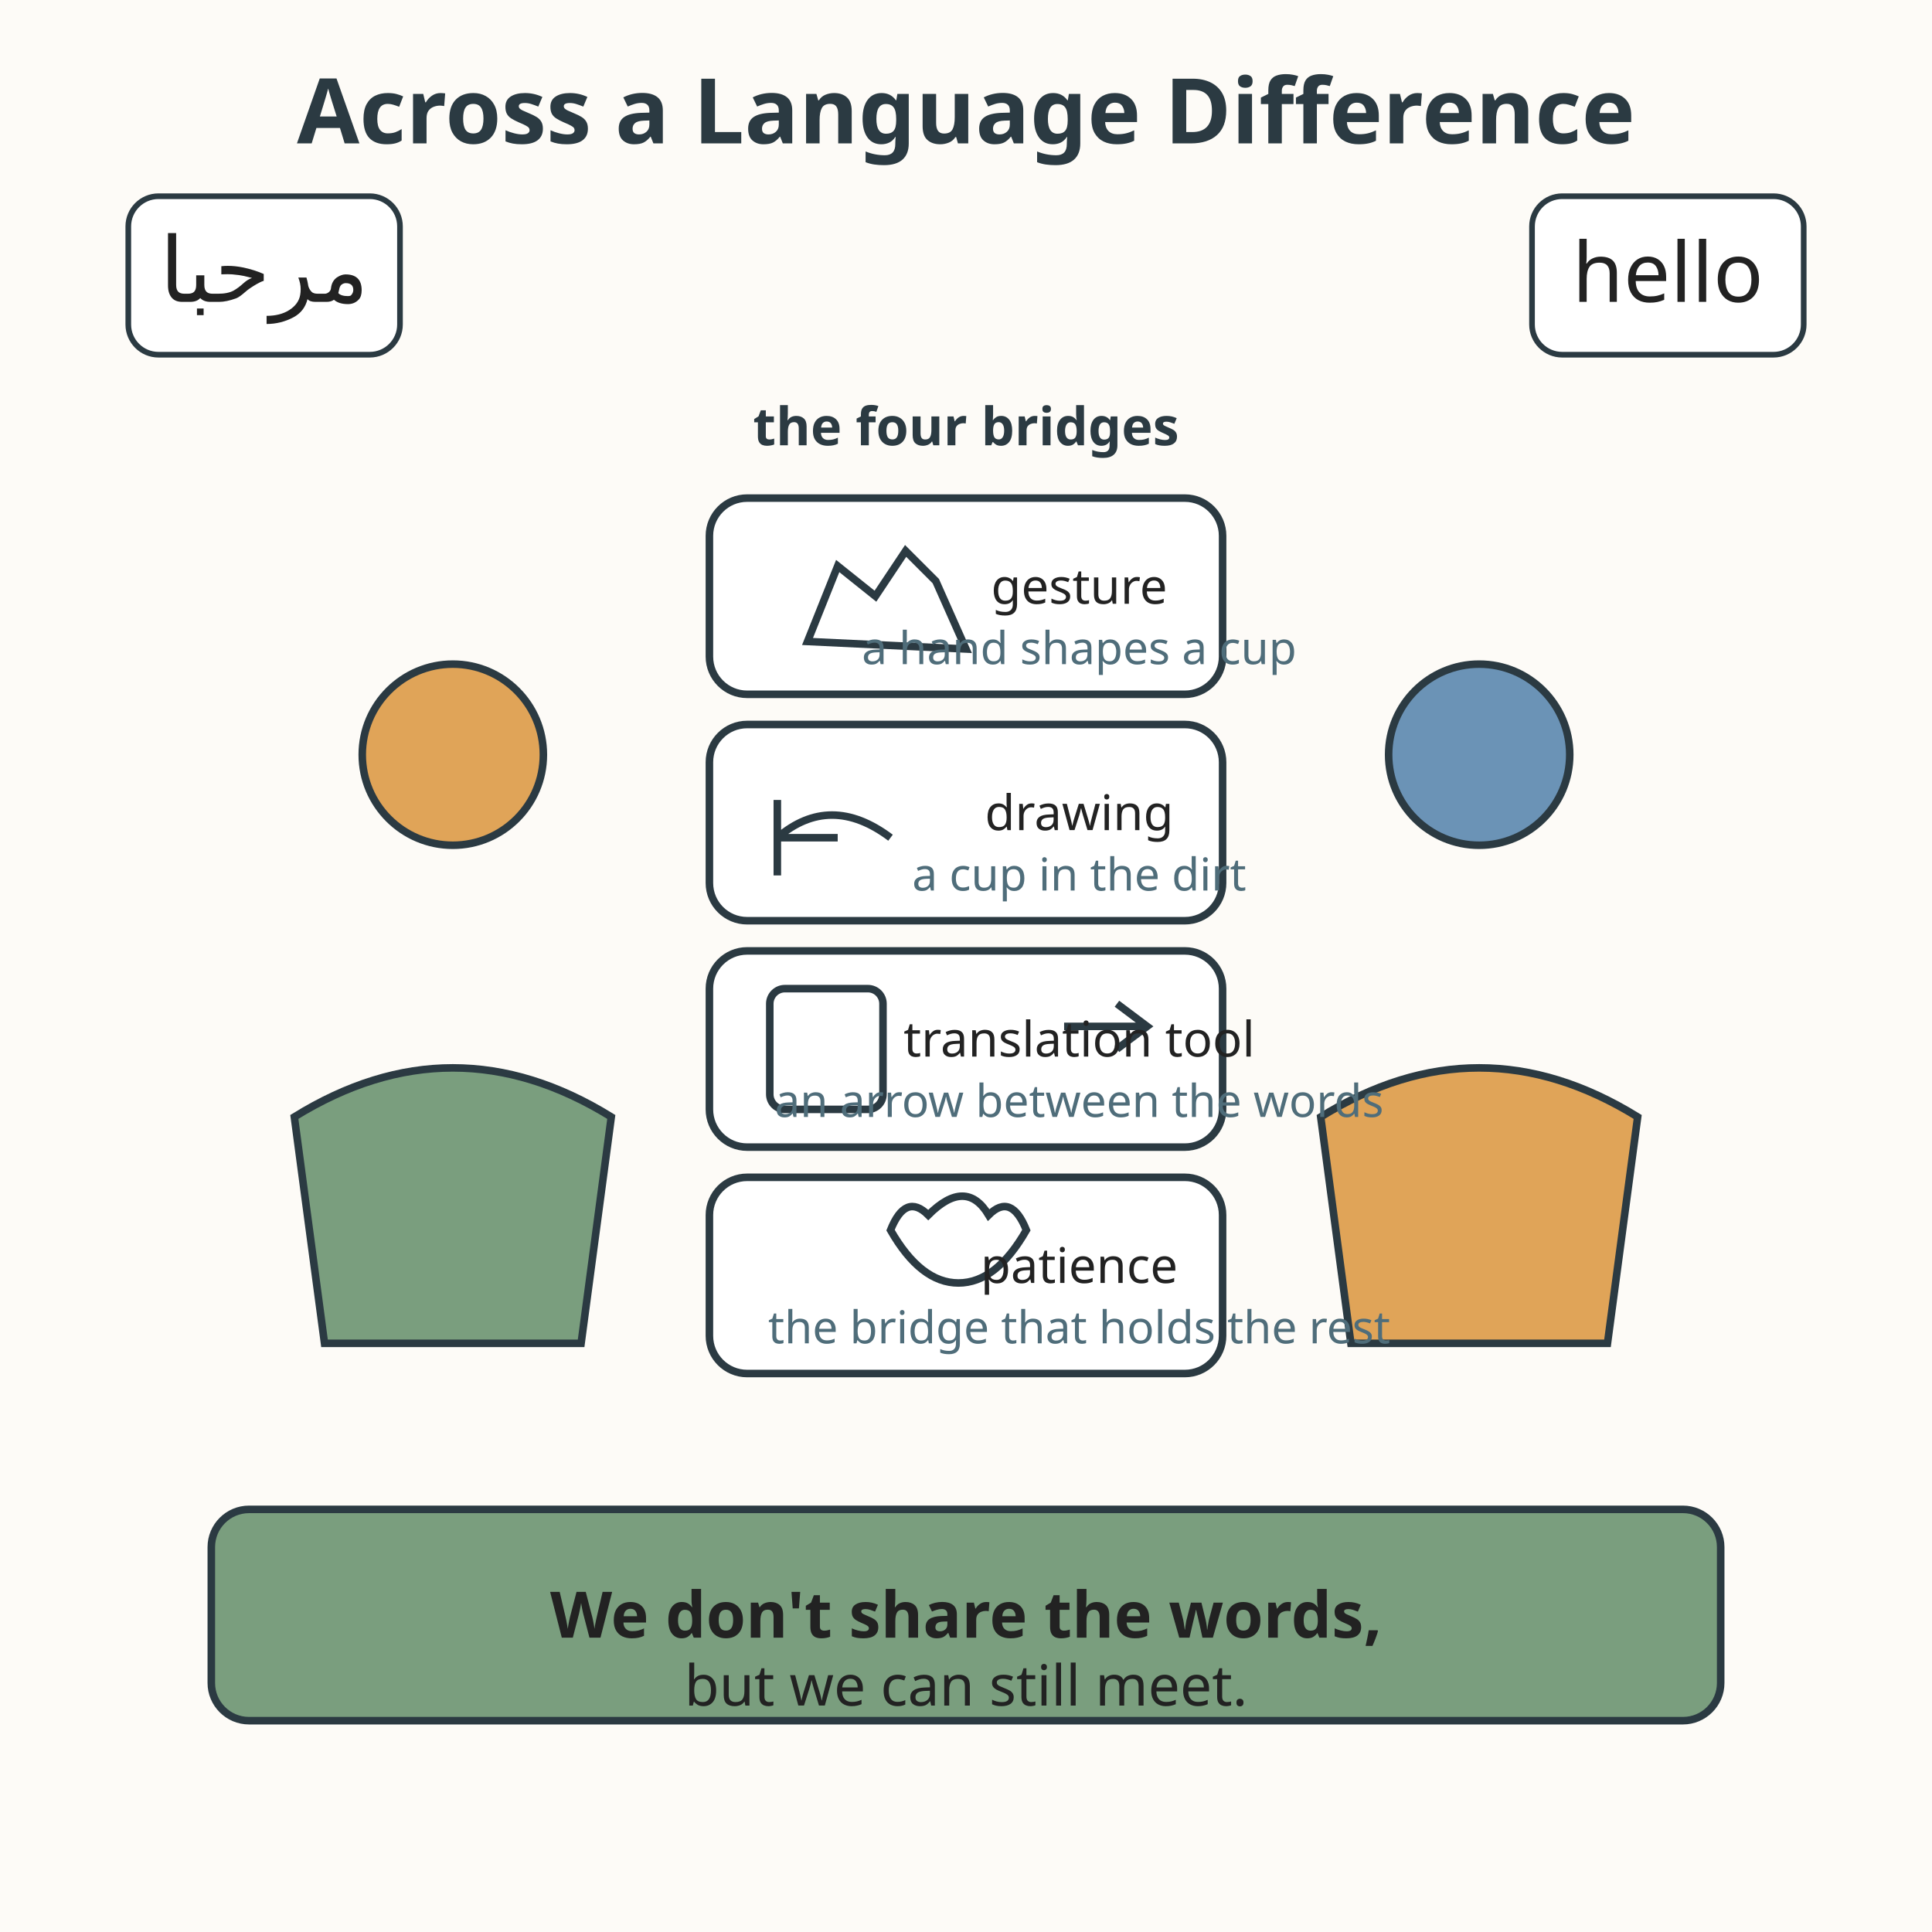
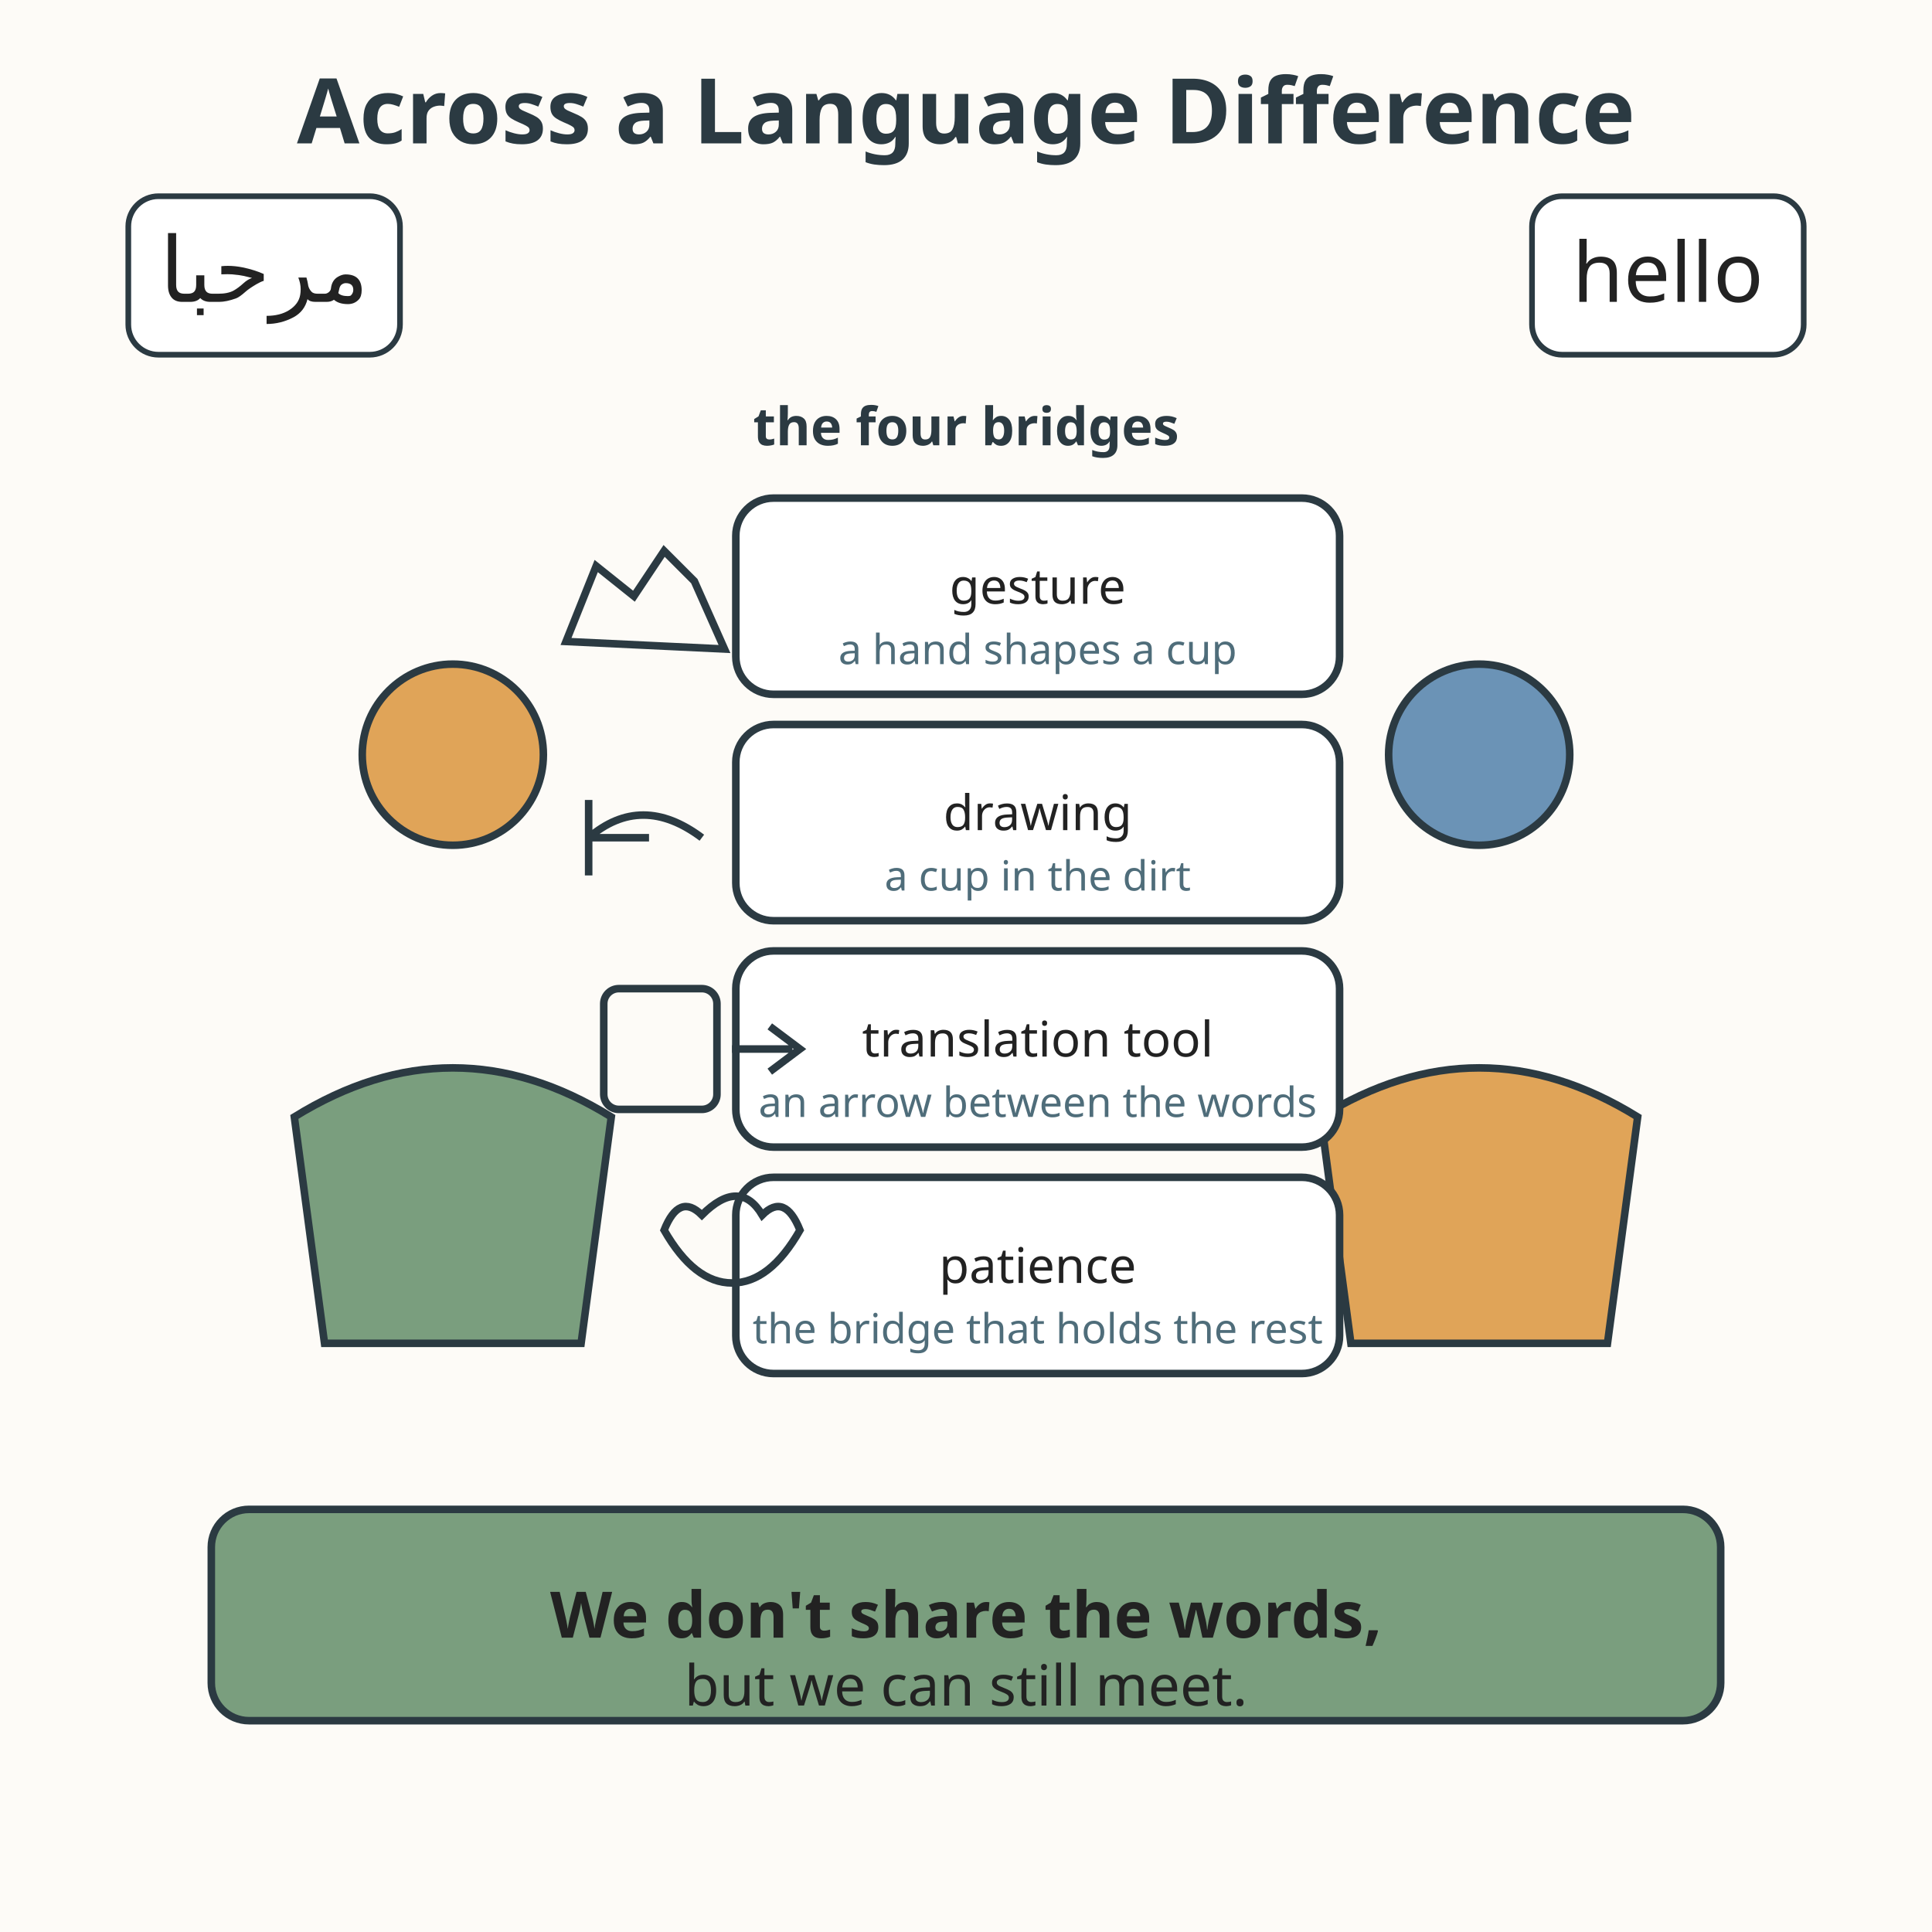
<svg xmlns="http://www.w3.org/2000/svg" viewBox="0 0 512 512" role="img" aria-labelledby="title-L-06-004-14-across-a-language-difference desc-L-06-004-14-across-a-language-difference">
  <rect width="512" height="512" fill="#fdfbf7" />
  <text x="256" y="38" text-anchor="middle" font-family="sans-serif" font-size="24" font-weight="bold" fill="#2b3a42">Across a Language Difference</text>
  <rect x="34" y="52" width="72" height="42" rx="8" fill="#ffffff" stroke="#2b3a42" stroke-width="1.5" />
  <text x="70" y="80" text-anchor="middle" font-family="sans-serif" font-size="24" fill="#222222">مرحبا</text>
  <circle cx="120" cy="200" r="24" fill="#e0a458" stroke="#2b3a42" stroke-width="2" />
  <path d="M78 296 Q120 270 162 296 L162 296 L154 356 L86 356 Z" fill="#7a9e7e" stroke="#2b3a42" stroke-width="2" />
  <rect x="406" y="52" width="72" height="42" rx="8" fill="#ffffff" stroke="#2b3a42" stroke-width="1.5" />
  <text x="442" y="80" text-anchor="middle" font-family="sans-serif" font-size="22" fill="#222222">hello</text>
  <circle cx="392" cy="200" r="24" fill="#6b93b6" stroke="#2b3a42" stroke-width="2" />
  <path d="M350 296 Q392 270 434 296 L434 296 L426 356 L358 356 Z" fill="#e0a458" stroke="#2b3a42" stroke-width="2" />
  <text x="256" y="118" text-anchor="middle" font-family="sans-serif" font-size="14" font-weight="bold" fill="#2b3a42">the four bridges</text>
-   <rect x="188" y="132" width="136" height="52" rx="10" fill="#ffffff" stroke="#2b3a42" stroke-width="2" />
-   <path d="M214 170 L222 150 L232 158 L240 146 L248 154 L256 172 Z" fill="none" stroke="#2b3a42" stroke-width="2" />
-   <text x="286" y="160" text-anchor="middle" font-family="sans-serif" font-size="13" fill="#222222">gesture</text>
-   <text x="286" y="176" text-anchor="middle" font-family="sans-serif" font-size="12" fill="#4f6d7a">a hand shapes a cup</text>
-   <rect x="188" y="192" width="136" height="52" rx="10" fill="#ffffff" stroke="#2b3a42" stroke-width="2" />
-   <path d="M206 212 L206 232 M206 222 L222 222 M206 222 Q220 210 236 222" fill="none" stroke="#2b3a42" stroke-width="2" />
-   <text x="286" y="220" text-anchor="middle" font-family="sans-serif" font-size="13" fill="#222222">drawing</text>
-   <text x="286" y="236" text-anchor="middle" font-family="sans-serif" font-size="12" fill="#4f6d7a">a cup in the dirt</text>
-   <rect x="188" y="252" width="136" height="52" rx="10" fill="#ffffff" stroke="#2b3a42" stroke-width="2" />
-   <rect x="204" y="262" width="30" height="32" rx="4" fill="none" stroke="#2b3a42" stroke-width="2" />
-   <path d="M282 272 L304 272 M296 266 L304 272 L296 278" fill="none" stroke="#2b3a42" stroke-width="2" />
-   <text x="286" y="280" text-anchor="middle" font-family="sans-serif" font-size="13" fill="#222222">translation tool</text>
-   <text x="286" y="296" text-anchor="middle" font-family="sans-serif" font-size="12" fill="#4f6d7a">an arrow between the words</text>
-   <rect x="188" y="312" width="136" height="52" rx="10" fill="#ffffff" stroke="#2b3a42" stroke-width="2" />
-   <path d="M236 326 Q240 316 246 322 Q256 312 262 322 Q268 316 272 326 Q264 340 254 340 Q244 340 236 326 Z" fill="none" stroke="#2b3a42" stroke-width="2" />
-   <text x="286" y="340" text-anchor="middle" font-family="sans-serif" font-size="13" fill="#222222">patience</text>
-   <text x="286" y="356" text-anchor="middle" font-family="sans-serif" font-size="12" fill="#4f6d7a">the bridge that holds the rest</text>
+   <rect x="195" y="132" width="160" height="52" rx="10" fill="#ffffff" stroke="#2b3a42" stroke-width="2" />
+   <path d="M150 170 L158 150 L168 158 L176 146 L184 154 L192 172 Z" fill="none" stroke="#2b3a42" stroke-width="2" />
+   <text x="275" y="160" text-anchor="middle" font-family="sans-serif" font-size="13" fill="#222222">gesture</text>
+   <text x="275" y="176" text-anchor="middle" font-family="sans-serif" font-size="11" fill="#4f6d7a">a hand shapes a cup</text>
+   <rect x="195" y="192" width="160" height="52" rx="10" fill="#ffffff" stroke="#2b3a42" stroke-width="2" />
+   <path d="M156 212 L156 232 M156 222 L172 222 M156 222 Q170 210 186 222" fill="none" stroke="#2b3a42" stroke-width="2" />
+   <text x="275" y="220" text-anchor="middle" font-family="sans-serif" font-size="13" fill="#222222">drawing</text>
+   <text x="275" y="236" text-anchor="middle" font-family="sans-serif" font-size="11" fill="#4f6d7a">a cup in the dirt</text>
+   <rect x="195" y="252" width="160" height="52" rx="10" fill="#ffffff" stroke="#2b3a42" stroke-width="2" />
+   <rect x="160" y="262" width="30" height="32" rx="4" fill="none" stroke="#2b3a42" stroke-width="2" />
+   <path d="M194 278 L210 278 M204 272 L212 278 L204 284" fill="none" stroke="#2b3a42" stroke-width="2" />
+   <text x="275" y="280" text-anchor="middle" font-family="sans-serif" font-size="13" fill="#222222">translation tool</text>
+   <text x="275" y="296" text-anchor="middle" font-family="sans-serif" font-size="11" fill="#4f6d7a">an arrow between the words</text>
+   <rect x="195" y="312" width="160" height="52" rx="10" fill="#ffffff" stroke="#2b3a42" stroke-width="2" />
+   <path d="M176 326 Q180 316 186 322 Q196 312 202 322 Q208 316 212 326 Q204 340 194 340 Q184 340 176 326 Z" fill="none" stroke="#2b3a42" stroke-width="2" />
+   <text x="275" y="340" text-anchor="middle" font-family="sans-serif" font-size="13" fill="#222222">patience</text>
+   <text x="275" y="356" text-anchor="middle" font-family="sans-serif" font-size="11" fill="#4f6d7a">the bridge that holds the rest</text>
  <rect x="56" y="400" width="400" height="56" rx="10" fill="#7a9e7e" stroke="#2b3a42" stroke-width="2" />
  <text x="256" y="434" text-anchor="middle" font-family="sans-serif" font-size="17" font-weight="bold" fill="#222222">We don't share the words,</text>
  <text x="256" y="452" text-anchor="middle" font-family="sans-serif" font-size="15" fill="#222222">but we can still meet.</text>
</svg>
